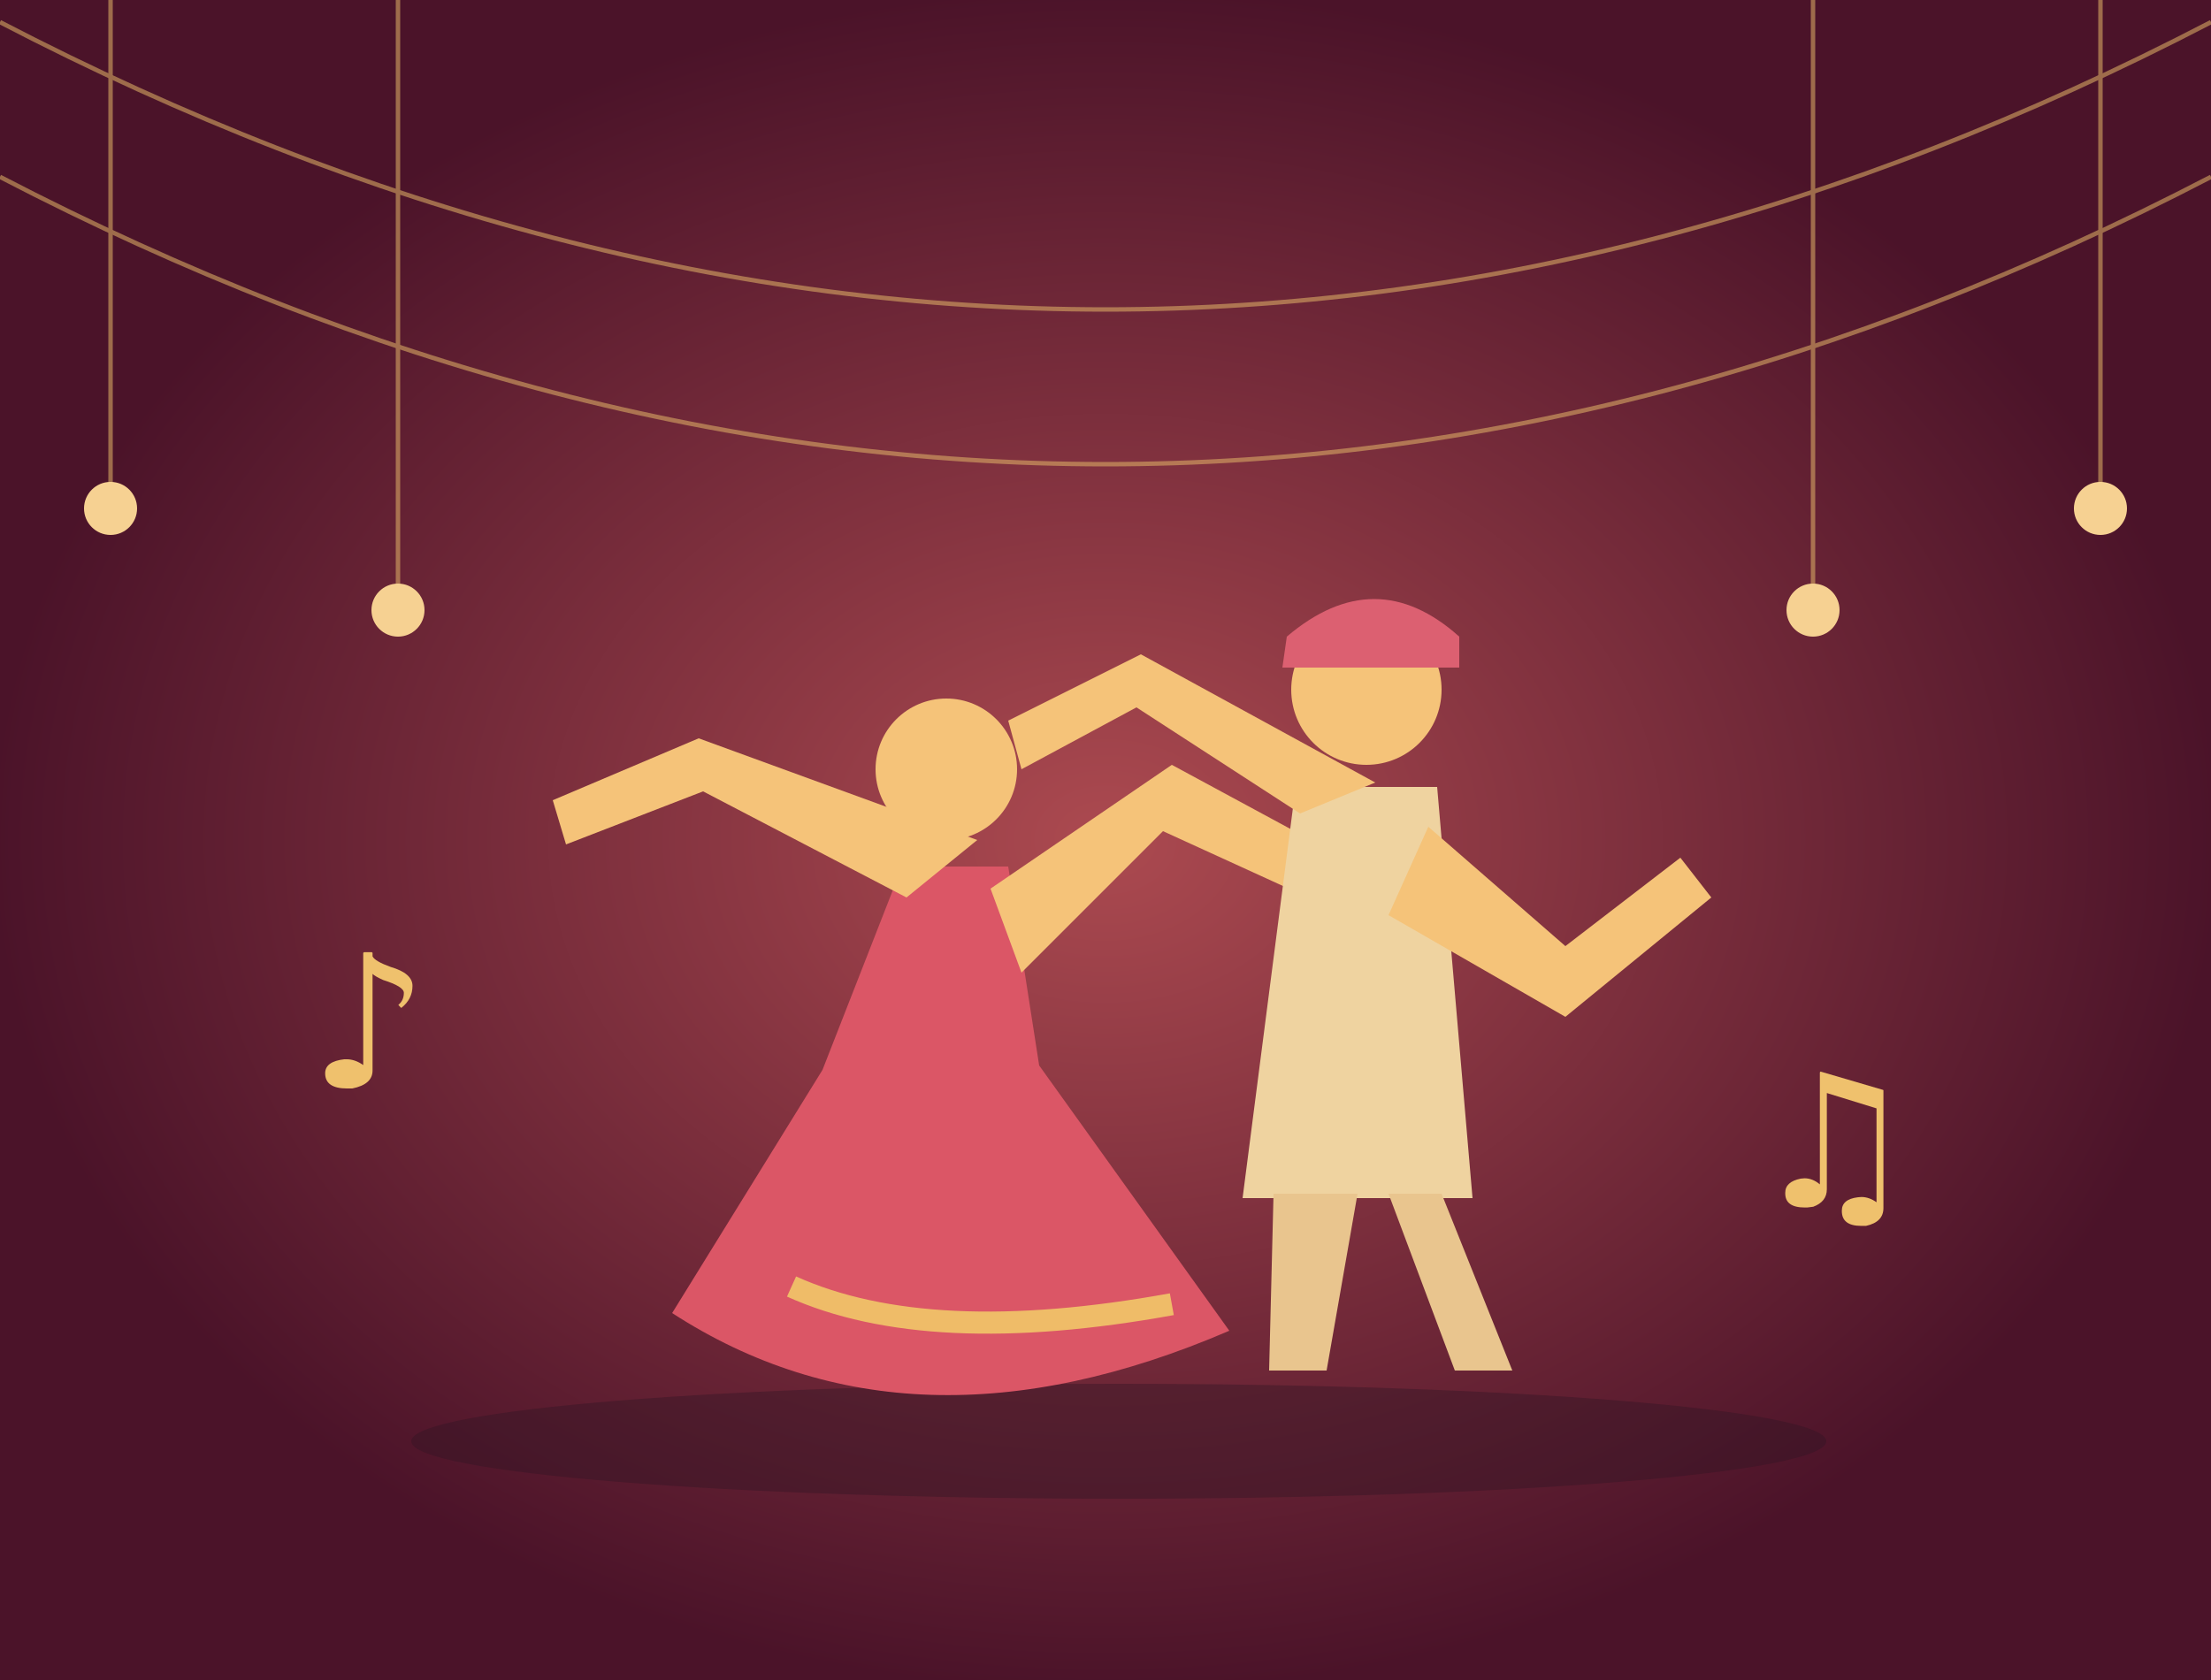
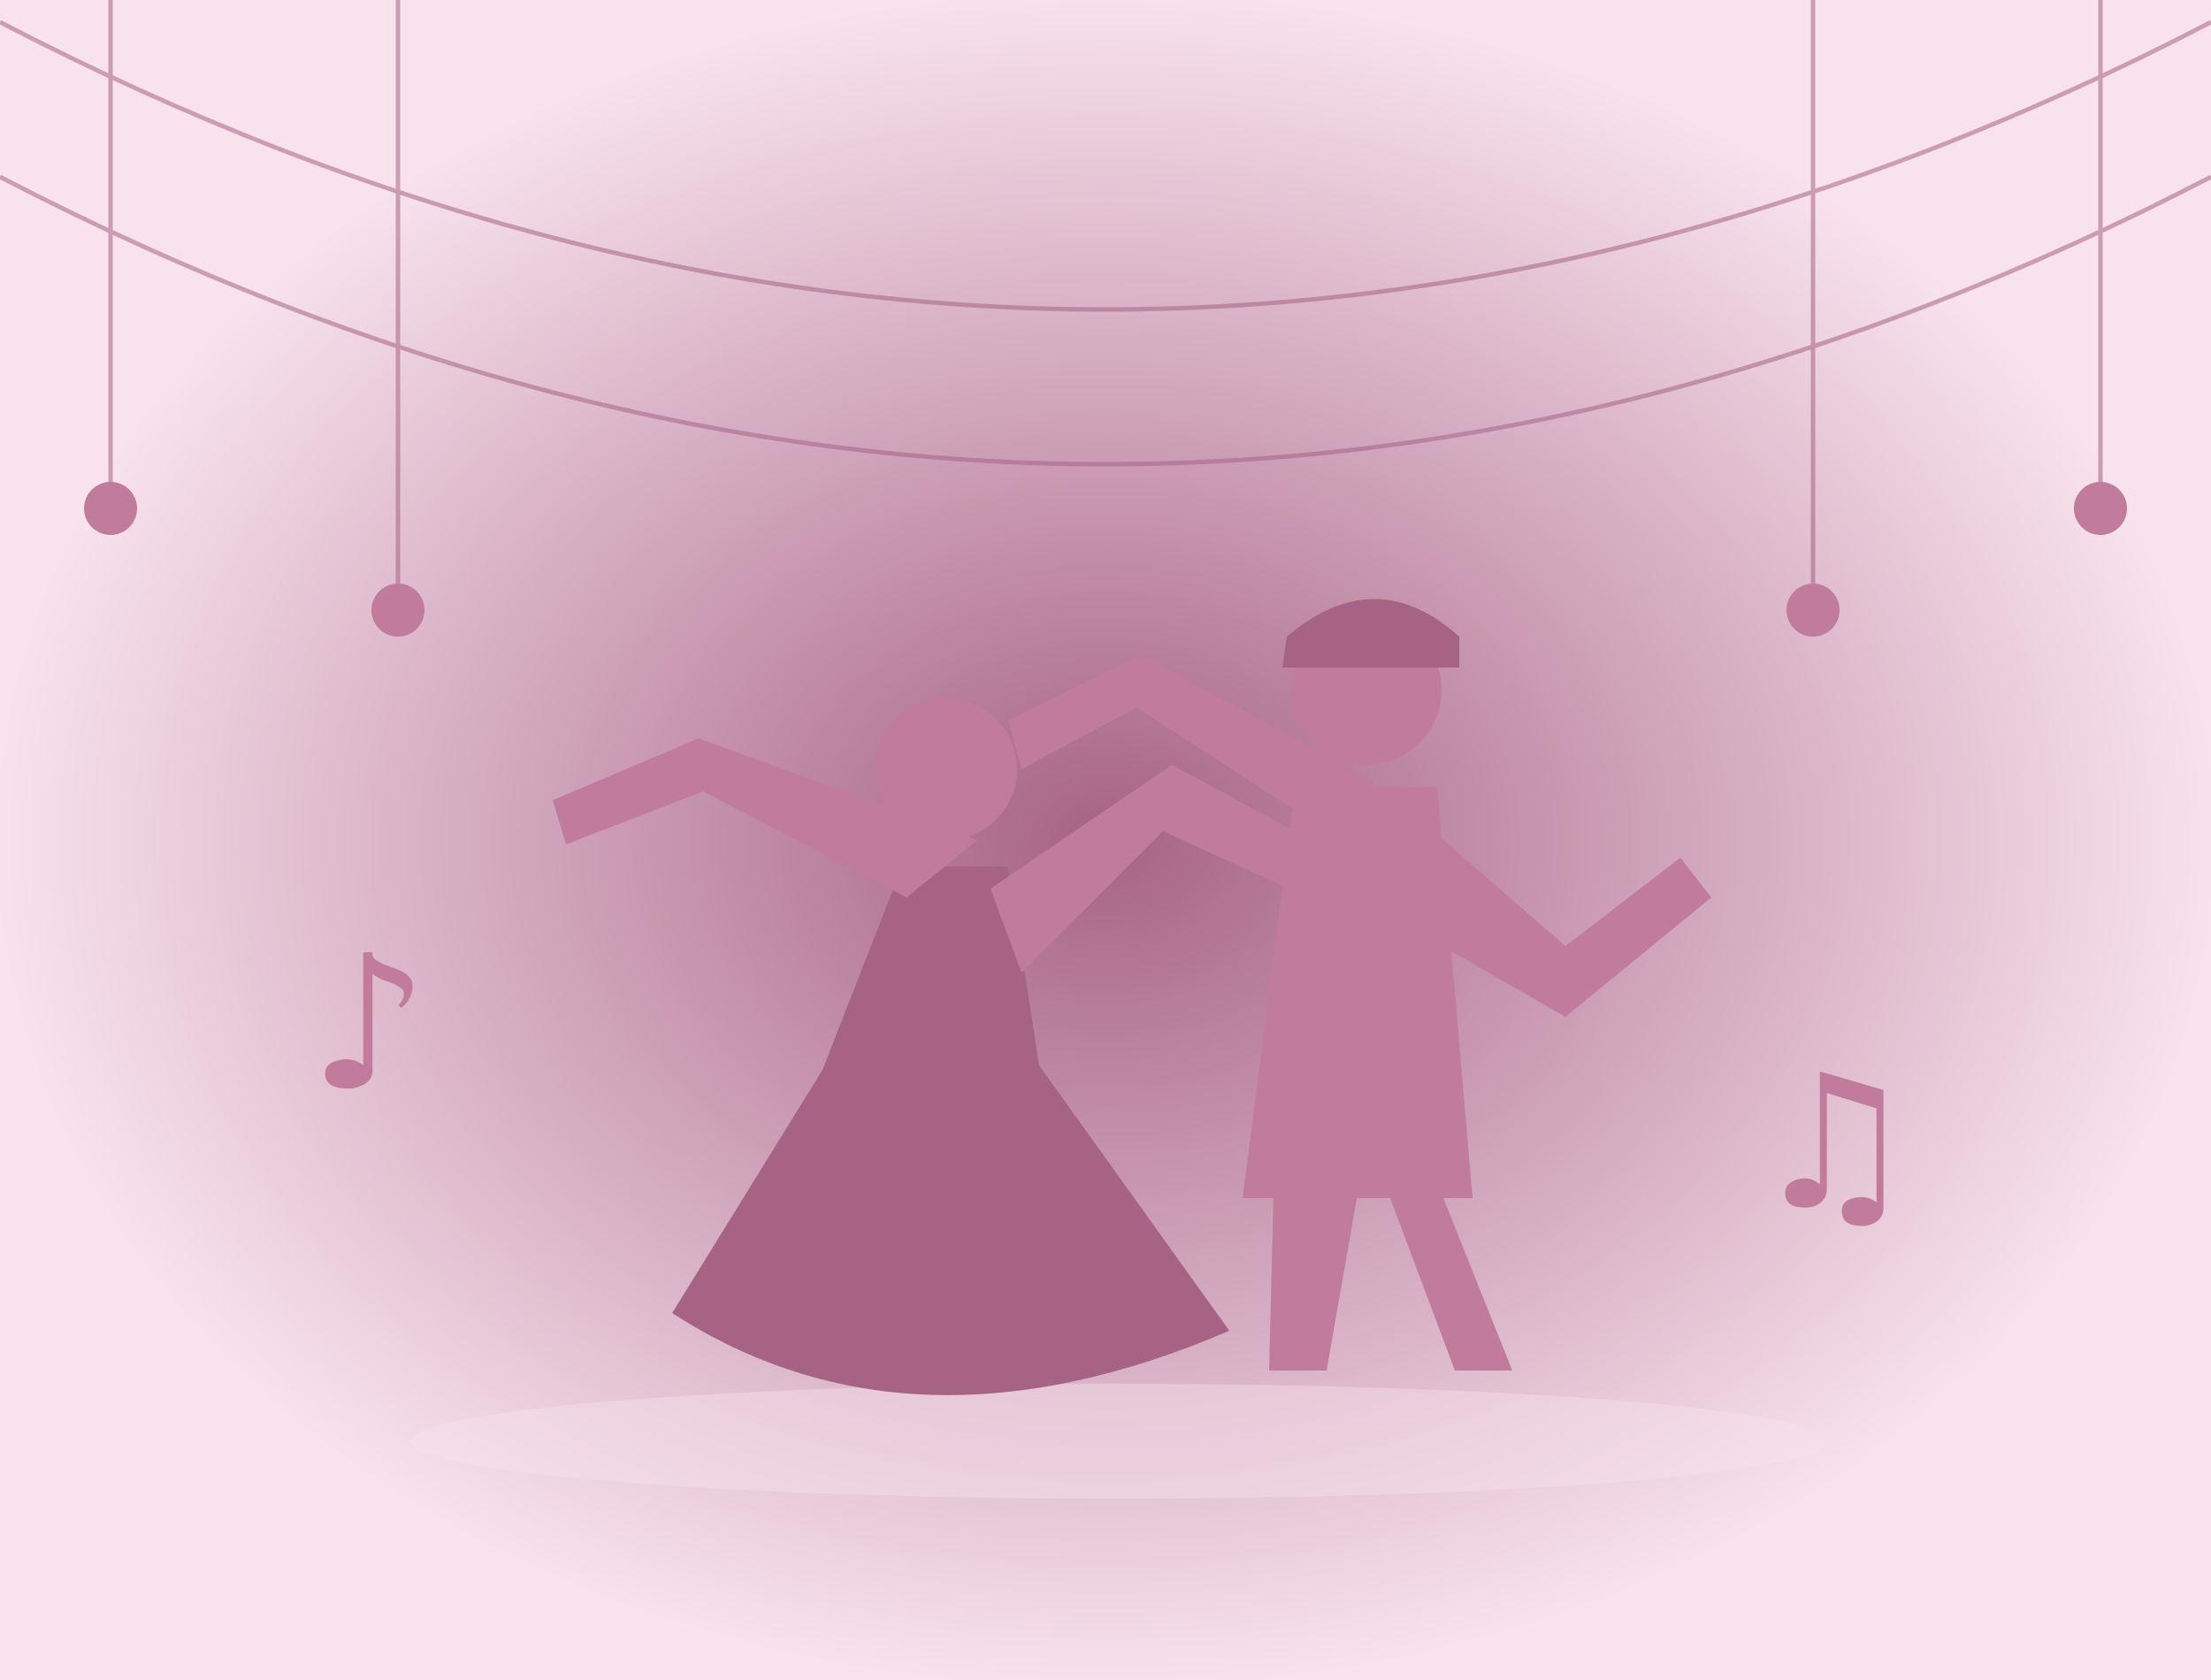
<svg xmlns="http://www.w3.org/2000/svg" viewBox="0 0 500 380">
  <defs>
    <radialGradient id="b">
-       <stop stop-color="#ac4a50" />
-       <stop offset="1" stop-color="#4b1329" />
+       <stop stop-color="#a66383" />
+       <stop offset="1" stop-color="#f8e3ed" />
    </radialGradient>
  </defs>
  <rect width="500" height="380" fill="url(#b)" />
-   <g fill="none" stroke="#e2b568" opacity=".55">
+   <g fill="none" stroke="#a66383" opacity=".55">
    <path d="M0 40Q250 170 500 40M0 5Q250 135 500 5" />
    <path d="M25 0V110M90 0V133M410 0V133M475 0V110" />
  </g>
-   <g fill="#f6d192">
+   <g fill="#c17b9b">
    <circle cx="25" cy="115" r="6" />
    <circle cx="90" cy="138" r="6" />
    <circle cx="410" cy="138" r="6" />
    <circle cx="475" cy="115" r="6" />
  </g>
-   <ellipse cx="253" cy="326" rx="160" ry="13" fill="#301322" opacity=".4" />
-   <g fill="#f5c379">
+   <ellipse cx="253" cy="326" rx="160" ry="13" fill="#f8e3ed" opacity=".4" />
+   <g fill="#c17b9b">
    <circle cx="214" cy="174" r="16" />
-     <path d="M204 196L186 242L152 297Q206 332 278 301L235 241L228 196Z" fill="#db5666" />
+     <path d="M204 196L186 242L152 297Q206 332 278 301L235 241L228 196Z" fill="#a66383" />
    <path d="M205 203L159 179L128 191L125 181L158 167L221 190ZM224 201L265 173L302 193L298 204L263 188L231 220Z" />
-     <path d="M179 291Q210 305 265 295" fill="none" stroke="#efbc68" stroke-width="5" />
+     <path d="M179 291Q210 305 265 295" fill="none" stroke="#a66383" stroke-width="5" />
    <circle cx="309" cy="156" r="17" />
-     <path d="M293 178L281 271L333 271L325 178Z" fill="#efd3a0" />
+     <path d="M293 178L281 271L333 271L325 178Z" fill="#c17b9b" />
    <path d="M294 184L257 160L231 174L228 163L258 148L311 177ZM323 187L354 214L380 194L387 203L354 230L314 207Z" />
-     <path d="M288 270L287 310L300 310L307 270ZM314 270L329 310L342 310L326 270Z" fill="#e9c58e" />
-     <path d="M291 144Q311 127 330 144V151H290Z" fill="#dc6071" />
+     <path d="M288 270L287 310L300 310L307 270ZM314 270L329 310L342 310L326 270Z" fill="#c17b9b" />
+     <path d="M291 144Q311 127 330 144V151H290Z" fill="#a66383" />
  </g>
-   <g fill="#efc16d" font-family="serif" font-size="42">
+   <g fill="#c17b9b" font-family="serif" font-size="42">
    <text x="70" y="246">♪</text>
    <text x="396" y="273">♫</text>
  </g>
</svg>
